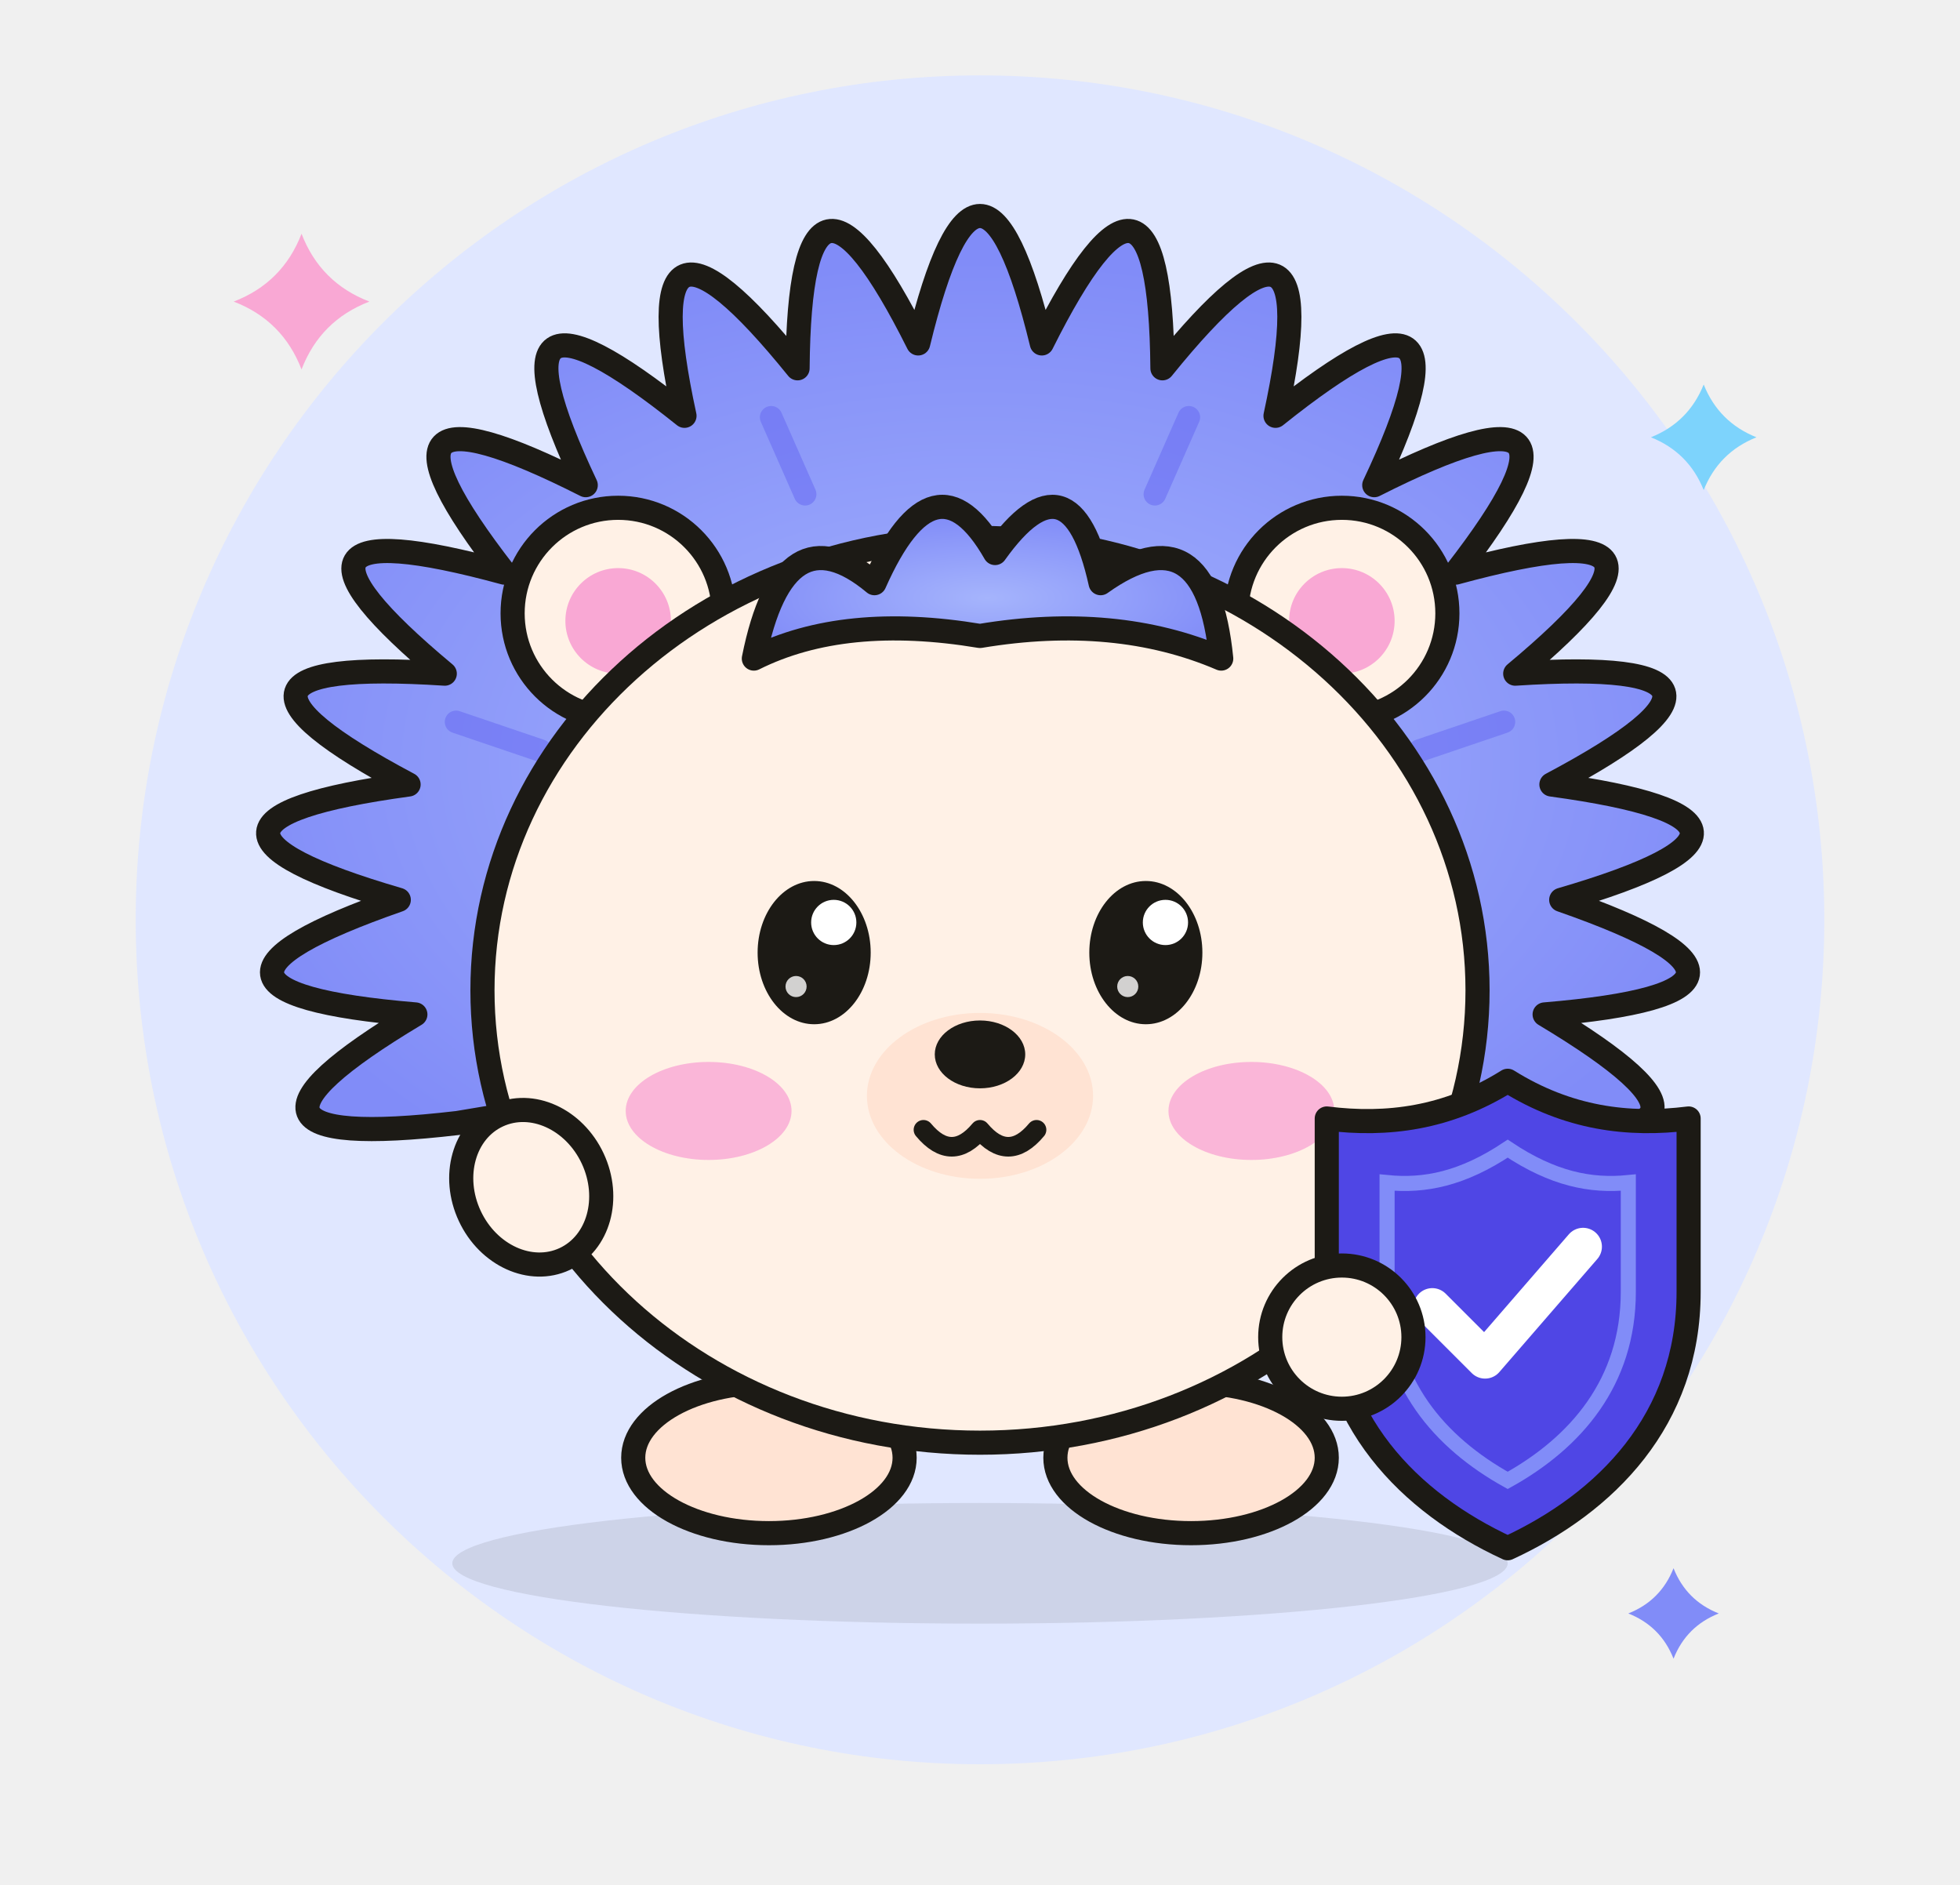
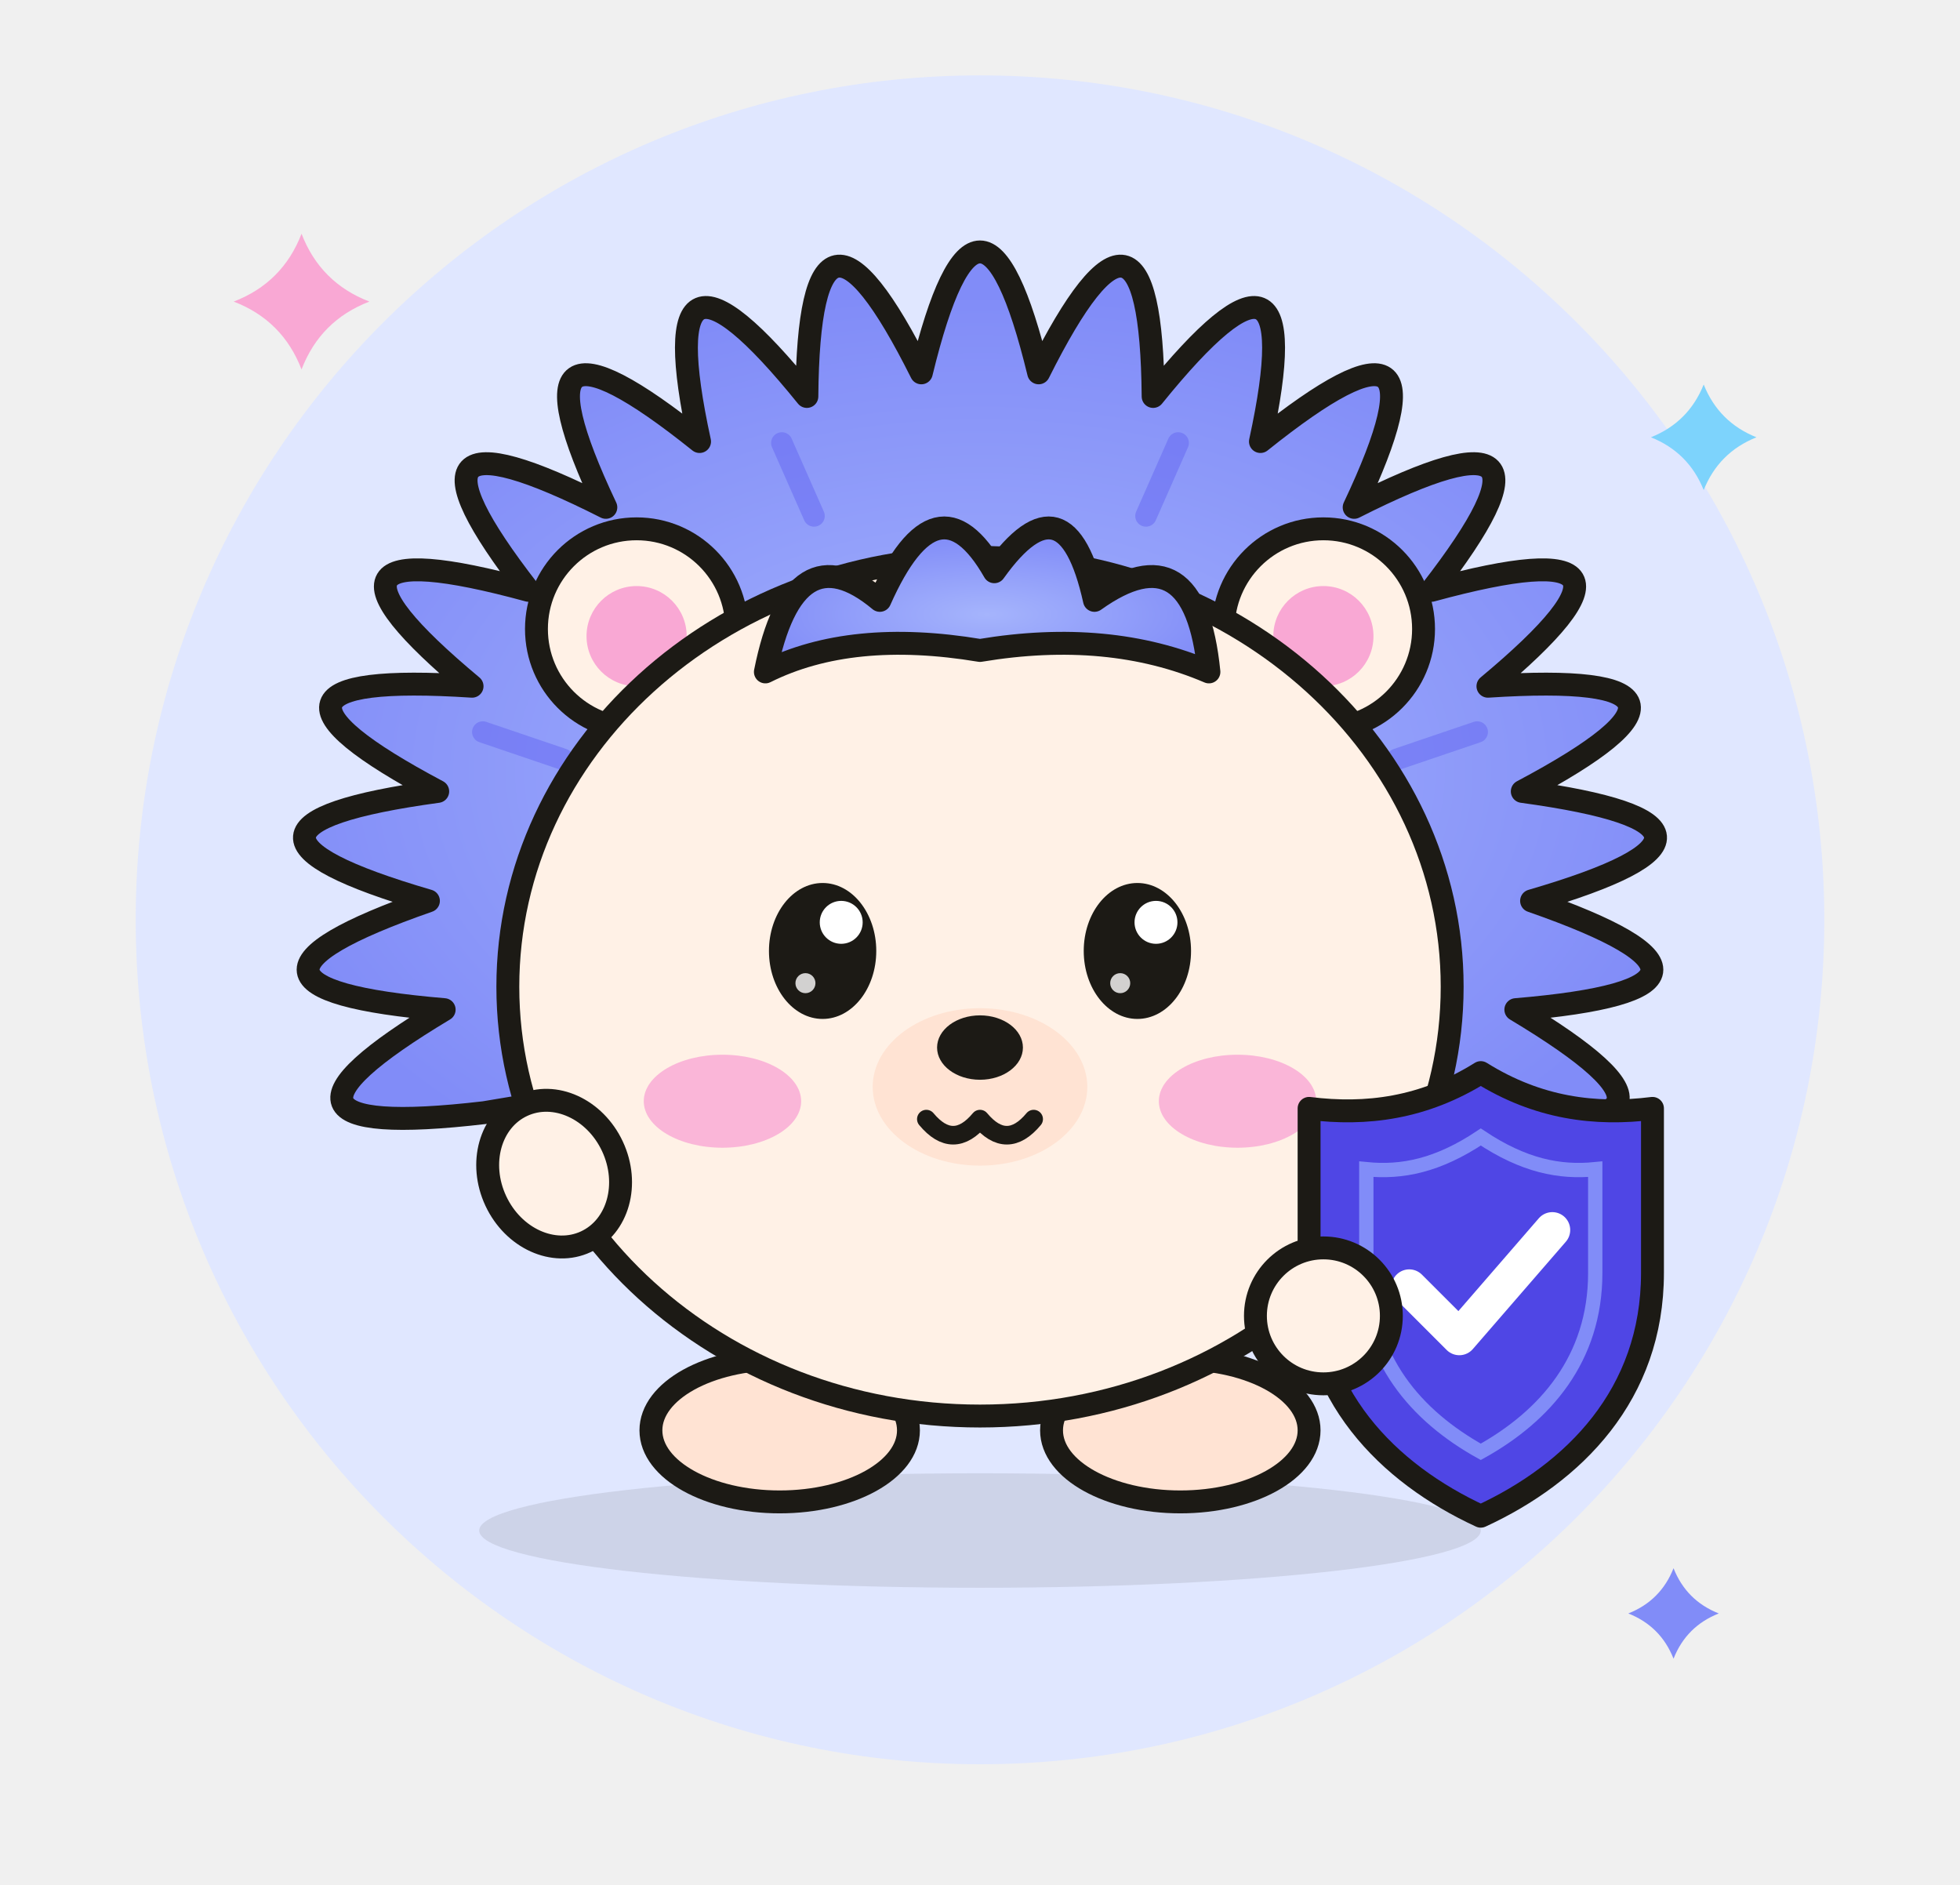
<svg xmlns="http://www.w3.org/2000/svg" viewBox="0 0 260 250" role="img" aria-labelledby="t d">
  <defs>
    <style>.s{font-family:'Plus Jakarta Sans', system-ui, sans-serif}.m{font-family:ui-monospace, 'SF Mono', Menlo, Consolas, monospace;font-variant-ligatures:none}.eye,.tw,.bob,.wave{transform-box:fill-box;transform-origin:50% 50%}.eye{animation:blink 4.6s ease-in-out infinite}@keyframes blink{0%,93%,96%,100%{transform:scaleY(1)}94%,95%{transform:scaleY(.1)}}.tw{animation:twinkle 6s ease-in-out infinite}.tw1{animation-delay:.6s}.tw2{animation-delay:2.1s}.tw3{animation-delay:3.6s}@keyframes twinkle{0%,32%,100%{transform:scale(1);opacity:1}10%{transform:scale(.85);opacity:.6}22%{transform:scale(1.1);opacity:1}}.bob{transform-origin:50% 100%;animation:bob 4.6s ease-in-out infinite}@keyframes bob{0%,8.7%,18.48%,28.26%,100%{transform:translateY(0)}13.59%,23.37%{transform:translateY(-2px)}}.wave{transform-origin:69% 84%;animation:wave 4.6s ease-in-out infinite}@keyframes wave{0%,8.7%,28.26%,100%{transform:rotate(0)}11.96%,20.65%{transform:rotate(-14deg)}16.3%,25%{transform:rotate(14deg)}}.glint{animation:glint 4.6s ease-in-out infinite}@keyframes glint{0%,93%,96%,100%{opacity:1}93.6%,95.4%{opacity:0}}@media (prefers-reduced-motion:reduce){*,*::before,*::after{animation:none!important}}</style>
    <filter id="sh" x="-10%" y="-10%" width="120%" height="140%">
      <feDropShadow dx="0" dy="4" stdDeviation="6" flood-color="#1c1a15" flood-opacity="0.08" />
    </filter>
  </defs>
  <circle cx="130" cy="122" r="112" fill="#e0e7ff" opacity="1" />
  <g class="tw tw1">
    <path d="M40,31Q42.5,37.5 49,40Q42.5,42.5 40,49Q37.5,42.5 31,40Q37.5,37.5 40,31Z" fill="#f9a8d4" opacity="1" />
  </g>
  <g class="tw tw2">
    <path d="M226,51Q228,56 233,58Q228,60 226,65Q224,60 219,58Q224,56 226,51Z" fill="#7dd3fc" opacity="1" />
  </g>
  <g class="tw tw3">
    <path d="M222,208Q223.7,212.3 228,214Q223.7,215.7 222,220Q220.3,215.7 216,214Q220.3,212.3 222,208Z" fill="#818cf8" opacity="1" />
  </g>
-   <g transform="translate(20 7.35) scale(1.0)">
+   <g transform="translate(25.61 13.2) scale(0.949)">
    <defs>
      <radialGradient id="mg" cx="50%" cy="60%" r="55%">
        <stop offset="0" stop-color="#a5b4fc" />
        <stop offset="1" stop-color="#818cf8" />
      </radialGradient>
    </defs>
    <ellipse cx="110" cy="200" rx="70" ry="8" fill="#1c1a15" opacity="0.10" />
    <g class="bob">
      <path d="M110,130L40.7,141.6Q3.9,145.9 35.1,127.2Q-1.8,124.1 32.9,112Q-2.4,101.7 34.2,96.7Q2,79.6 39,82Q11.3,58.9 46.9,68.6Q25.1,40.5 57.7,57Q42.7,25.3 70.8,47.8Q63.4,13.8 85.8,41.5Q86.1,6.8 101.8,38.2Q110,4.4 118.2,38.2Q133.9,6.8 134.2,41.5Q156.6,13.8 149.2,47.8Q177.3,25.3 162.3,57Q194.9,40.5 173.1,68.6Q208.7,58.9 181,82Q218,79.6 185.8,96.7Q222.4,101.7 187.1,112Q221.8,124.1 184.9,127.2Q216.1,145.9 179.3,141.6Z" fill="url(#mg)" stroke="#1c1a15" stroke-width="3.2" stroke-linejoin="round" stroke-linecap="round" />
      <path d="M51.7,92.2L40.5,88.4" stroke="#6366f1" stroke-width="3" stroke-linecap="round" opacity=".5" />
      <path d="M65.4,71.7L56.8,64.1" stroke="#6366f1" stroke-width="3" stroke-linecap="round" opacity=".5" />
      <path d="M86.8,58.2L82.3,48" stroke="#6366f1" stroke-width="3" stroke-linecap="round" opacity=".5" />
      <path d="M133.2,58.2L137.7,48" stroke="#6366f1" stroke-width="3" stroke-linecap="round" opacity=".5" />
      <path d="M154.6,71.7L163.2,64.1" stroke="#6366f1" stroke-width="3" stroke-linecap="round" opacity=".5" />
      <path d="M168.3,92.2L179.5,88.4" stroke="#6366f1" stroke-width="3" stroke-linecap="round" opacity=".5" />
      <circle cx="62" cy="74" r="14" fill="#fff1e6" stroke="#1c1a15" stroke-width="3.2" stroke-linejoin="round" stroke-linecap="round" />
      <circle cx="62" cy="75" r="7" fill="#f9a8d4" />
      <circle cx="158" cy="74" r="14" fill="#fff1e6" stroke="#1c1a15" stroke-width="3.2" stroke-linejoin="round" stroke-linecap="round" />
      <circle cx="158" cy="75" r="7" fill="#f9a8d4" />
    </g>
    <ellipse cx="82" cy="186" rx="18" ry="10" fill="#ffe3d3" stroke="#1c1a15" stroke-width="3.2" stroke-linejoin="round" stroke-linecap="round" />
    <ellipse cx="138" cy="186" rx="18" ry="10" fill="#ffe3d3" stroke="#1c1a15" stroke-width="3.2" stroke-linejoin="round" stroke-linecap="round" />
    <g class="bob">
      <ellipse cx="110" cy="124" rx="66" ry="60" fill="#fff1e6" stroke="#1c1a15" stroke-width="3.2" stroke-linejoin="round" stroke-linecap="round" />
      <path d="M80,80Q84,60 96,70Q104,52 112,66Q122,52 126,70Q140,60 142,80Q128,74 110,77Q92,74 80,80Z" fill="url(#mg)" stroke="#1c1a15" stroke-width="3.2" stroke-linejoin="round" stroke-linecap="round" />
      <ellipse cx="74" cy="140" rx="11" ry="6.5" fill="#f9a8d4" opacity=".8" />
      <ellipse cx="146" cy="140" rx="11" ry="6.5" fill="#f9a8d4" opacity=".8" />
      <g class="eye">
        <ellipse cx="88" cy="119" rx="7.5" ry="9.5" fill="#1c1a15" />
        <g class="glint">
          <circle cx="90.6" cy="115" r="3" fill="#ffffff" />
          <circle cx="85.6" cy="123.5" r="1.4" fill="#ffffff" opacity=".8" />
        </g>
      </g>
      <g class="eye">
        <ellipse cx="132" cy="119" rx="7.5" ry="9.5" fill="#1c1a15" />
        <g class="glint">
          <circle cx="134.6" cy="115" r="3" fill="#ffffff" />
          <circle cx="129.6" cy="123.5" r="1.4" fill="#ffffff" opacity=".8" />
        </g>
      </g>
      <ellipse cx="110" cy="138" rx="15" ry="11" fill="#ffe3d3" />
      <ellipse cx="110" cy="132.5" rx="6" ry="4.5" fill="#1c1a15" />
      <path d="M102.5,142.5q3.75,4.5 7.5,0q3.75,4.5 7.5,0" fill="none" stroke="#1c1a15" stroke-width="2.6" stroke-linecap="round" stroke-linejoin="round" />
      <g class="wave">
        <ellipse cx="50" cy="152" rx="9" ry="10.5" fill="#fff1e6" stroke="#1c1a15" stroke-width="3.2" stroke-linejoin="round" stroke-linecap="round" transform="rotate(-25 46 150)" />
      </g>
    </g>
    <path d="M180,136C188,141 196,142 204,141L204,164C204,181 193,192 180,198C167,192 156,181 156,164L156,141C164,142 172,141 180,136Z" fill="#4f46e5" stroke="#1c1a15" stroke-width="3.2" stroke-linejoin="round" stroke-linecap="round" />
    <path d="M180,145C186,149 191,150 196,149.5L196,164C196,176 189,184 180,189C171,184 164,176 164,164L164,149.5C169,150 174,149 180,145Z" fill="none" stroke="#818cf8" stroke-width="2" />
    <path d="M170,166l7,7l13,-15" fill="none" stroke="#ffffff" stroke-width="5" stroke-linecap="round" stroke-linejoin="round" />
    <circle cx="158" cy="170" r="9.5" fill="#fff1e6" stroke="#1c1a15" stroke-width="3.2" stroke-linejoin="round" stroke-linecap="round" />
  </g>
</svg>
